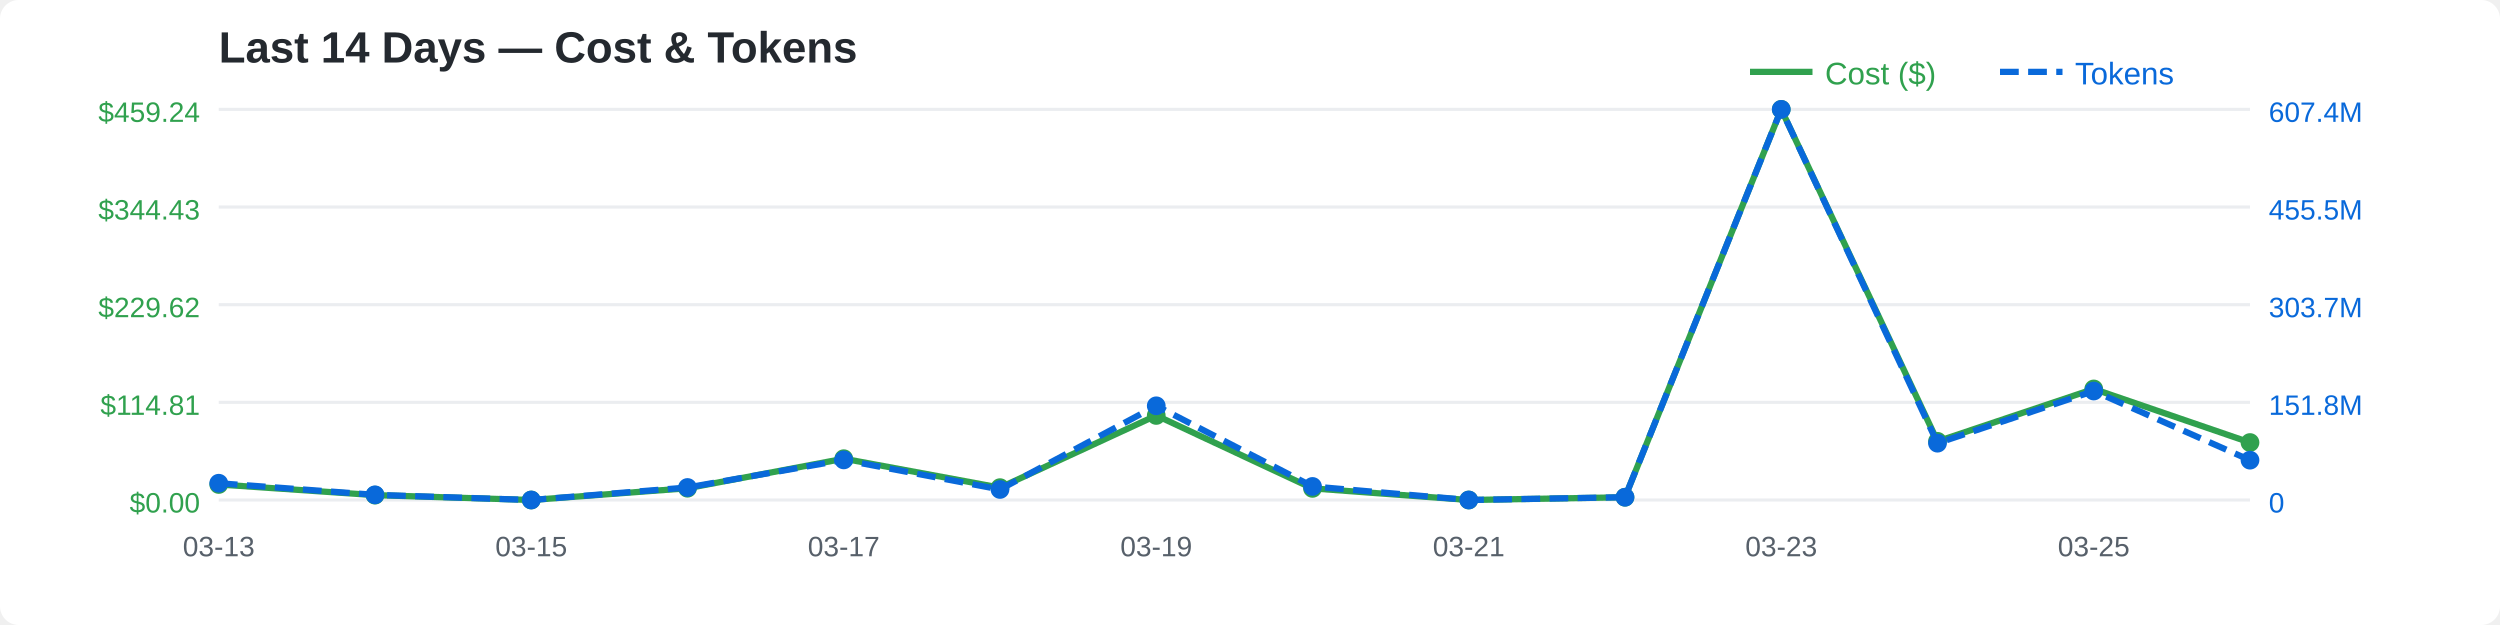
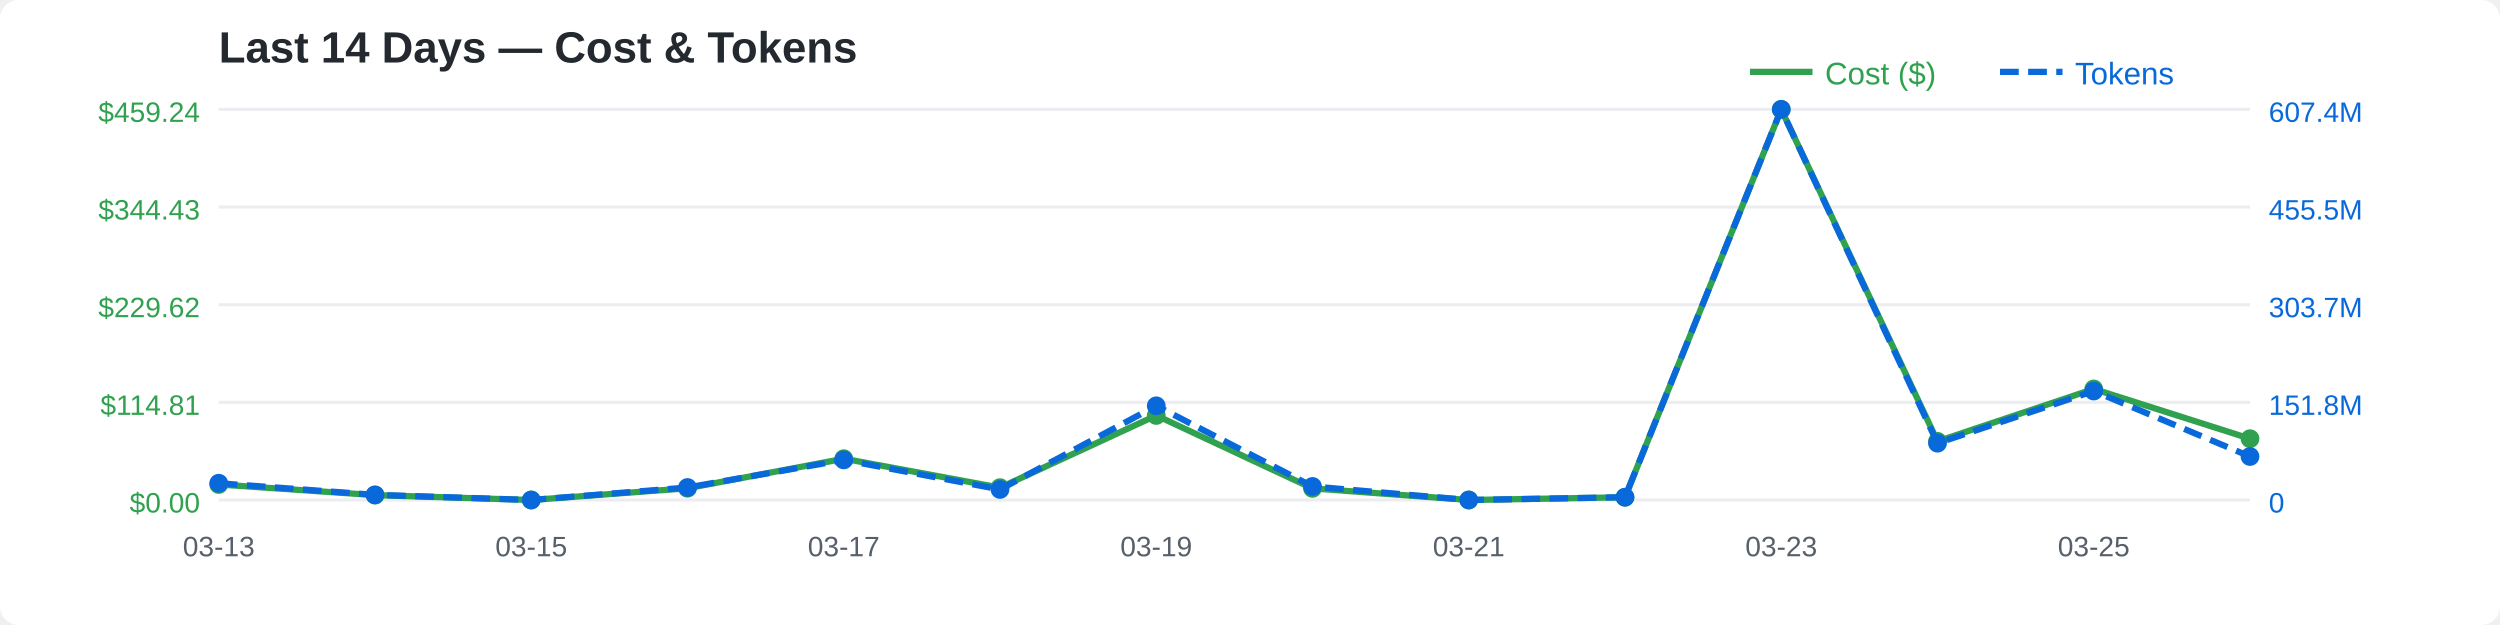
<svg xmlns="http://www.w3.org/2000/svg" width="800" height="200" viewBox="0 0 800 200">
  <rect width="800" height="200" fill="#ffffff" rx="6" />
  <text x="70" y="20" font-family="Arial, sans-serif" font-size="14" fill="#24292f" font-weight="bold">Last 14 Days — Cost &amp; Tokens</text>
  <line x1="70" y1="35.0" x2="720" y2="35.0" stroke="#ebedf0" stroke-width="1" />
  <line x1="70" y1="66.25" x2="720" y2="66.25" stroke="#ebedf0" stroke-width="1" />
  <line x1="70" y1="97.5" x2="720" y2="97.5" stroke="#ebedf0" stroke-width="1" />
  <line x1="70" y1="128.75" x2="720" y2="128.75" stroke="#ebedf0" stroke-width="1" />
  <line x1="70" y1="160.0" x2="720" y2="160.0" stroke="#ebedf0" stroke-width="1" />
  <text x="70.0" y="178" font-family="Arial, sans-serif" font-size="9" fill="#57606a" text-anchor="middle">03-13</text>
  <text x="170.0" y="178" font-family="Arial, sans-serif" font-size="9" fill="#57606a" text-anchor="middle">03-15</text>
  <text x="270.0" y="178" font-family="Arial, sans-serif" font-size="9" fill="#57606a" text-anchor="middle">03-17</text>
  <text x="370.0" y="178" font-family="Arial, sans-serif" font-size="9" fill="#57606a" text-anchor="middle">03-19</text>
  <text x="470.0" y="178" font-family="Arial, sans-serif" font-size="9" fill="#57606a" text-anchor="middle">03-21</text>
  <text x="570.0" y="178" font-family="Arial, sans-serif" font-size="9" fill="#57606a" text-anchor="middle">03-23</text>
  <text x="670.0" y="178" font-family="Arial, sans-serif" font-size="9" fill="#57606a" text-anchor="middle">03-25</text>
  <text x="64" y="39.0" font-family="Arial, sans-serif" font-size="9" fill="#30a14e" text-anchor="end">$459.24</text>
  <text x="64" y="70.25" font-family="Arial, sans-serif" font-size="9" fill="#30a14e" text-anchor="end">$344.43</text>
  <text x="64" y="101.5" font-family="Arial, sans-serif" font-size="9" fill="#30a14e" text-anchor="end">$229.62</text>
  <text x="64" y="132.75" font-family="Arial, sans-serif" font-size="9" fill="#30a14e" text-anchor="end">$114.81</text>
  <text x="64" y="164.0" font-family="Arial, sans-serif" font-size="9" fill="#30a14e" text-anchor="end">$0.00</text>
  <text x="726" y="39.0" font-family="Arial, sans-serif" font-size="9" fill="#0969da">607.4M</text>
  <text x="726" y="70.25" font-family="Arial, sans-serif" font-size="9" fill="#0969da">455.5M</text>
  <text x="726" y="101.5" font-family="Arial, sans-serif" font-size="9" fill="#0969da">303.7M</text>
  <text x="726" y="132.75" font-family="Arial, sans-serif" font-size="9" fill="#0969da">151.8M</text>
  <text x="726" y="164.0" font-family="Arial, sans-serif" font-size="9" fill="#0969da">0</text>
-   <polyline points="70.0,155.033 120.0,158.443 170.0,160.0 220.0,156.235 270.0,146.785 320.0,156.047 370.0,132.945 420.0,156.288 470.0,160.0 520.0,159.123 570.0,35.0 620.0,141.223 670.0,124.464 720.0,141.61" fill="none" stroke="#30a14e" stroke-width="2" />
+   <polyline points="70.0,155.033 120.0,158.443 170.0,160.0 220.0,156.235 270.0,146.785 320.0,156.047 370.0,132.945 420.0,156.288 470.0,160.0 520.0,159.123 570.0,35.0 620.0,141.223 670.0,124.464 720.0,140.383" fill="none" stroke="#30a14e" stroke-width="2" />
  <circle cx="70.0" cy="155.033" r="3" fill="#30a14e">
    </circle>
  <circle cx="120.0" cy="158.443" r="3" fill="#30a14e">
    </circle>
  <circle cx="170.0" cy="160.0" r="3" fill="#30a14e">
    </circle>
  <circle cx="220.0" cy="156.235" r="3" fill="#30a14e">
    </circle>
  <circle cx="270.0" cy="146.785" r="3" fill="#30a14e">
    </circle>
  <circle cx="320.0" cy="156.047" r="3" fill="#30a14e">
    </circle>
  <circle cx="370.0" cy="132.945" r="3" fill="#30a14e">
    </circle>
  <circle cx="420.0" cy="156.288" r="3" fill="#30a14e">
    </circle>
  <circle cx="470.0" cy="160.0" r="3" fill="#30a14e">
    </circle>
  <circle cx="520.0" cy="159.123" r="3" fill="#30a14e">
    </circle>
  <circle cx="570.0" cy="35.0" r="3" fill="#30a14e">
    </circle>
  <circle cx="620.0" cy="141.223" r="3" fill="#30a14e">
    </circle>
  <circle cx="670.0" cy="124.464" r="3" fill="#30a14e">
    </circle>
-   <circle cx="720.0" cy="141.61" r="3" fill="#30a14e">
+   <circle cx="720.0" cy="140.383" r="3" fill="#30a14e">
    </circle>
-   <polyline points="70.0,154.633 120.0,158.348 170.0,160.0 220.0,155.999 270.0,147.169 320.0,156.63 370.0,129.859 420.0,155.662 470.0,160.0 520.0,159.105 570.0,35.0 620.0,141.82 670.0,125.128 720.0,147.253" fill="none" stroke="#0969da" stroke-width="2" stroke-dasharray="6,3" />
+   <polyline points="70.0,154.633 120.0,158.348 170.0,160.0 220.0,155.999 270.0,147.169 320.0,156.63 370.0,129.859 420.0,155.662 470.0,160.0 520.0,159.105 570.0,35.0 620.0,141.82 670.0,125.128 720.0,146.078" fill="none" stroke="#0969da" stroke-width="2" stroke-dasharray="6,3" />
  <circle cx="70.0" cy="154.633" r="3" fill="#0969da">
    </circle>
  <circle cx="120.0" cy="158.348" r="3" fill="#0969da">
    </circle>
  <circle cx="170.0" cy="160.0" r="3" fill="#0969da">
    </circle>
  <circle cx="220.0" cy="155.999" r="3" fill="#0969da">
    </circle>
  <circle cx="270.0" cy="147.169" r="3" fill="#0969da">
    </circle>
  <circle cx="320.0" cy="156.63" r="3" fill="#0969da">
    </circle>
  <circle cx="370.0" cy="129.859" r="3" fill="#0969da">
    </circle>
  <circle cx="420.0" cy="155.662" r="3" fill="#0969da">
    </circle>
  <circle cx="470.0" cy="160.0" r="3" fill="#0969da">
    </circle>
  <circle cx="520.0" cy="159.105" r="3" fill="#0969da">
    </circle>
  <circle cx="570.0" cy="35.0" r="3" fill="#0969da">
    </circle>
  <circle cx="620.0" cy="141.82" r="3" fill="#0969da">
    </circle>
  <circle cx="670.0" cy="125.128" r="3" fill="#0969da">
    </circle>
-   <circle cx="720.0" cy="147.253" r="3" fill="#0969da">
+   <circle cx="720.0" cy="146.078" r="3" fill="#0969da">
    </circle>
  <line x1="560" y1="23" x2="580" y2="23" stroke="#30a14e" stroke-width="2" />
  <text x="584" y="27" font-family="Arial, sans-serif" font-size="10" fill="#30a14e">Cost ($)</text>
  <line x1="640" y1="23" x2="660" y2="23" stroke="#0969da" stroke-width="2" stroke-dasharray="6,3" />
  <text x="664" y="27" font-family="Arial, sans-serif" font-size="10" fill="#0969da">Tokens</text>
</svg>
